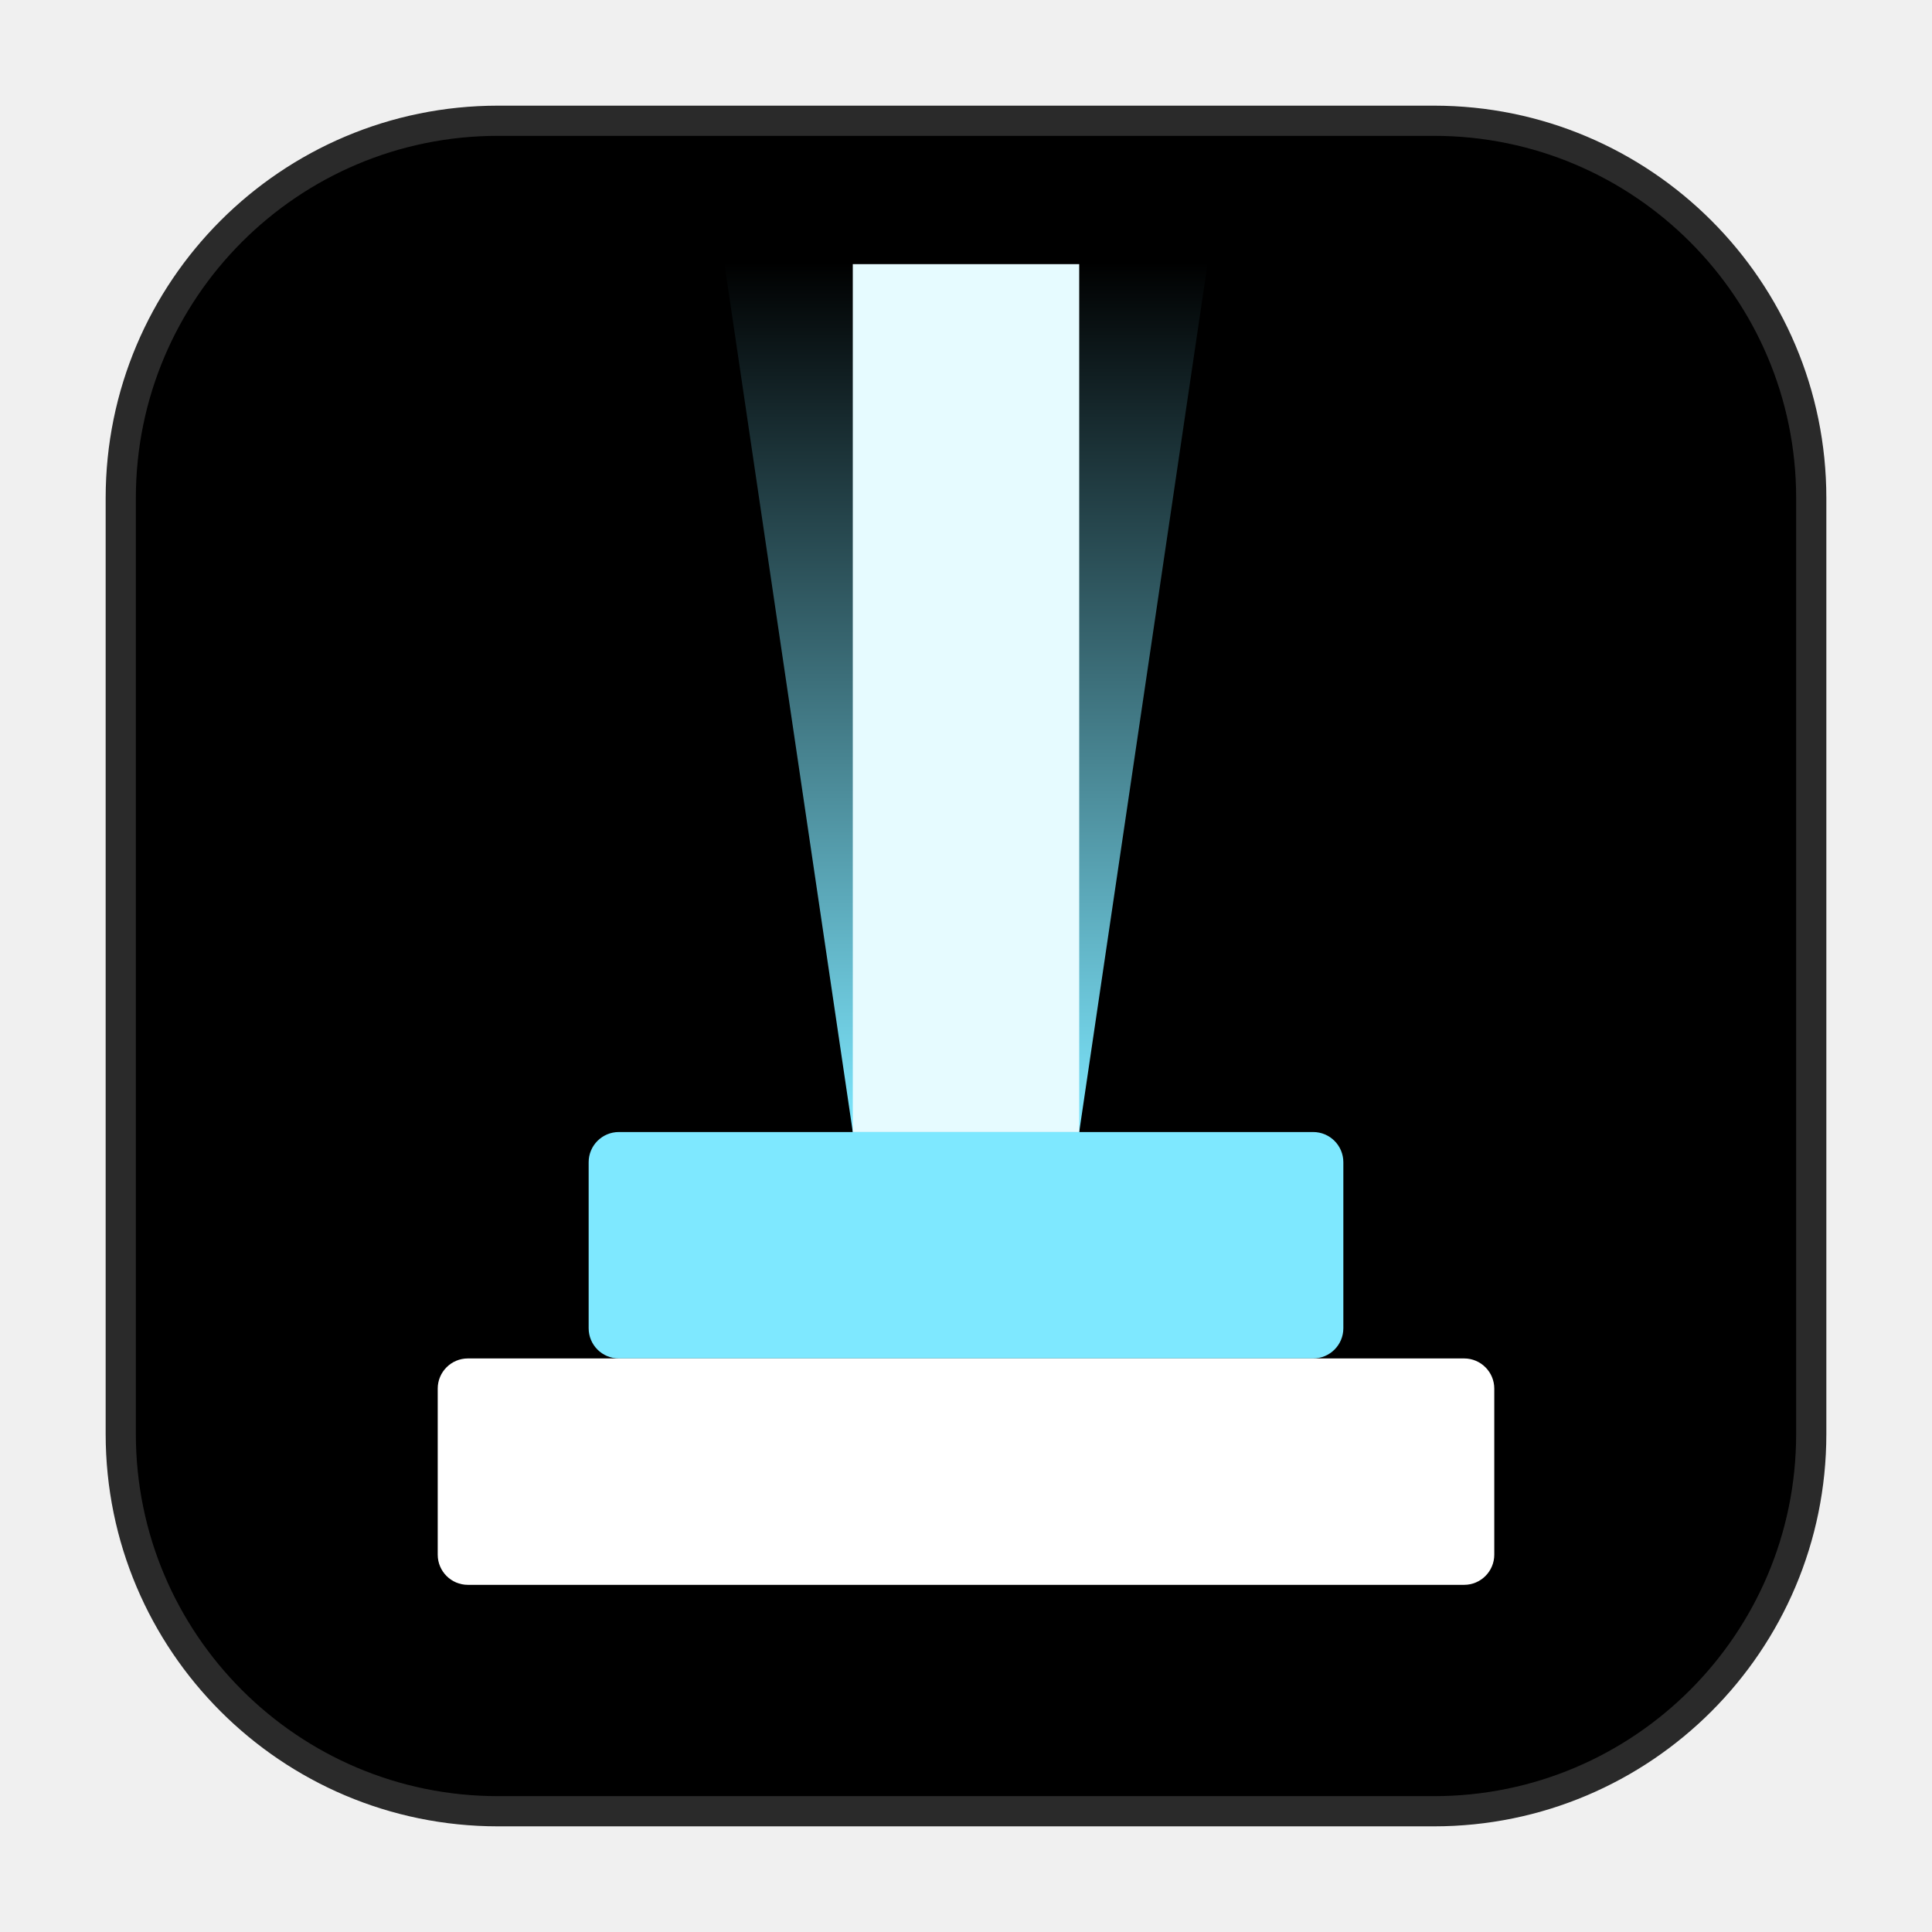
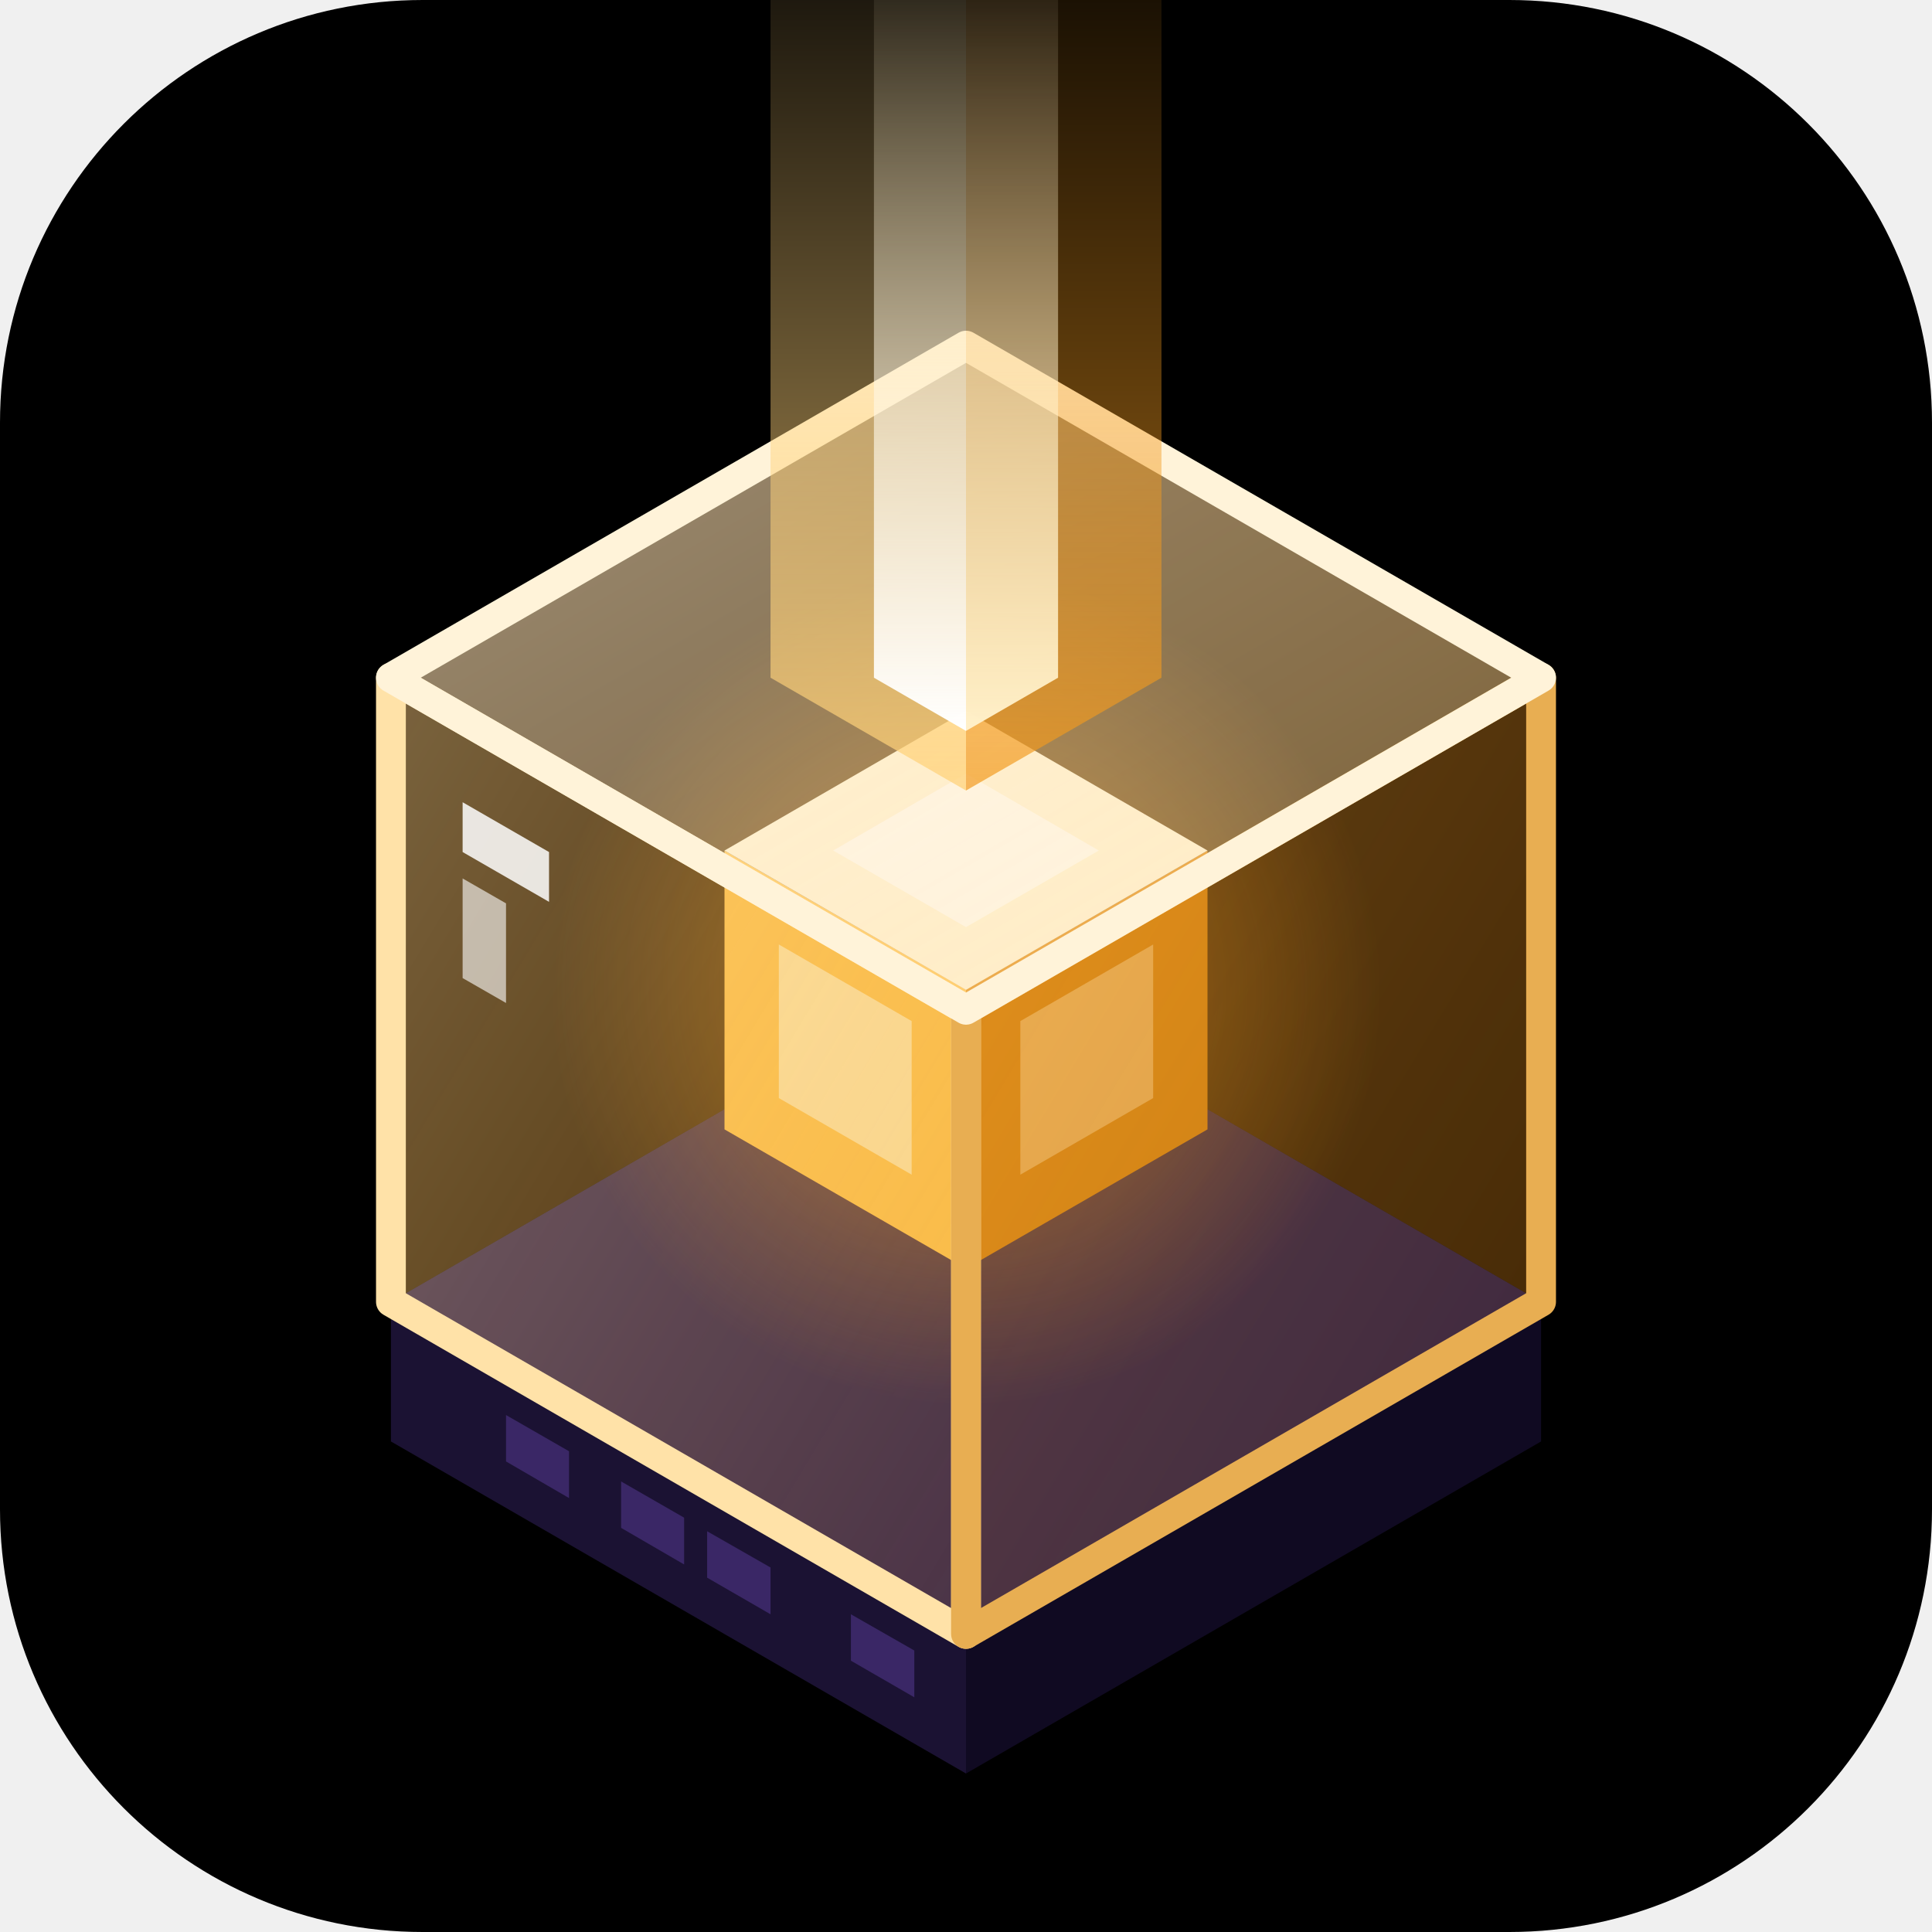
- <svg xmlns="http://www.w3.org/2000/svg" viewBox="0 0 1024 1024">
+ <svg xmlns="http://www.w3.org/2000/svg" viewBox="0 0 512 512" width="512" height="512">
  <defs>
-     <linearGradient id="beam" x1="0" y1="1" x2="0" y2="0">
-       <stop offset="0" stop-color="#7ee8ff" />
-       <stop offset="1" stop-color="#7ee8ff" stop-opacity="0" />
+     <linearGradient id="bOL" x1="0" y1="1" x2="0" y2="0">
+       <stop offset="0" stop-color="#ffd27a" stop-opacity="0.75" />
+       <stop offset="1" stop-color="#ffd27a" stop-opacity="0" />
    </linearGradient>
+     <linearGradient id="bOR" x1="0" y1="1" x2="0" y2="0">
+       <stop offset="0" stop-color="#f29a1f" stop-opacity="0.7" />
+       <stop offset="1" stop-color="#f29a1f" stop-opacity="0" />
+     </linearGradient>
+     <linearGradient id="bIL" x1="0" y1="1" x2="0" y2="0">
+       <stop offset="0" stop-color="#ffffff" />
+       <stop offset="0.9" stop-color="#fff0c9" stop-opacity="0" />
+     </linearGradient>
+     <linearGradient id="bIR" x1="0" y1="1" x2="0" y2="0">
+       <stop offset="0" stop-color="#fff0c9" />
+       <stop offset="0.9" stop-color="#fff0c9" stop-opacity="0" />
+     </linearGradient>
+     <radialGradient id="glow">
+       <stop offset="0" stop-color="#ffd27a" stop-opacity="0.9" />
+       <stop offset="0.45" stop-color="#f29a1f" stop-opacity="0.35" />
+       <stop offset="1" stop-color="#f29a1f" stop-opacity="0" />
+     </radialGradient>
+     <linearGradient id="gL" x1="0" y1="0" x2="1" y2="1">
+       <stop offset="0" stop-color="#ffe0a0" stop-opacity="0.38" />
+       <stop offset="1" stop-color="#e09a2a" stop-opacity="0.18" />
+     </linearGradient>
+     <linearGradient id="gR" x1="0" y1="0" x2="1" y2="1">
+       <stop offset="0" stop-color="#eaa33c" stop-opacity="0.30" />
+       <stop offset="1" stop-color="#7a4708" stop-opacity="0.22" />
+     </linearGradient>
+     <linearGradient id="gT" x1="0" y1="0" x2="1" y2="1">
+       <stop offset="0" stop-color="#fff4dc" stop-opacity="0.55" />
+       <stop offset="1" stop-color="#ffd894" stop-opacity="0.35" />
+     </linearGradient>
+     <clipPath id="tile">
+       <rect width="512" height="512" rx="112" />
+     </clipPath>
  </defs>
-   <rect x="64" y="64" width="896" height="896" rx="200" fill="#000" />
-   <rect x="64" y="64" width="896" height="896" rx="200" fill="none" stroke="#2a2a2a" stroke-width="16" />
-   <polygon points="452,600 572,600 640,140 384,140" fill="url(#beam)" />
-   <rect x="452" y="140" width="120" height="460" fill="#e6fbff" />
-   <rect x="312" y="600" width="400" height="120" rx="16" fill="#7ee8ff" />
-   <rect x="232" y="720" width="560" height="120" rx="16" fill="#ffffff" />
+   <rect width="512" height="512" rx="112" fill="#000" />
+   <g clip-path="url(#tile)">
+     <polygon points="103.6,345.0 256.0,433.0 256.0,470.0 103.6,382.0" fill="#1b1233" />
+     <polygon points="408.4,345.0 256.0,433.0 256.0,470.0 408.4,382.0" fill="#100a22" />
+     <polygon points="256.0,257.0 408.4,345.0 256.0,433.0 103.6,345.0" fill="#2a1d4d" />
+     <polygon points="134.1,375.0 150.8,384.6 150.8,397.0 134.1,387.3" fill="#3a2766" />
+     <polygon points="164.6,392.6 181.3,402.2 181.3,414.6 164.6,404.9" fill="#3a2766" />
+     <polygon points="187.4,405.8 204.2,415.4 204.2,427.8 187.4,418.1" fill="#3a2766" />
+     <polygon points="225.5,427.8 242.3,437.4 242.3,449.8 225.5,440.1" fill="#3a2766" />
+     <polygon points="256.0,91.6 103.6,179.6 103.6,345.0 256.0,257.0" fill="#4a2a05" opacity="0.55" />
+     <polygon points="256.0,91.6 408.4,179.6 408.4,345.0 256.0,257.0" fill="#5c3608" opacity="0.55" />
+     <circle cx="256.0" cy="262.3" r="110.0" fill="url(#glow)" />
+     <polygon points="192.0,225.4 256.0,262.3 256.0,336.2 192.0,299.3" fill="#ffc24d" />
+     <polygon points="320.0,225.4 256.0,262.3 256.0,336.2 320.0,299.3" fill="#e08a12" />
+     <polygon points="256.0,188.4 320.0,225.4 256.0,262.3 192.0,225.4" fill="#fff6df" />
+     <polygon points="206.4,250.3 241.6,270.6 241.6,311.3 206.4,291.0" fill="#ffe3a3" />
+     <polygon points="305.6,250.3 270.4,270.6 270.4,311.3 305.6,291.0" fill="#f2b55a" />
+     <polygon points="256.0,205.0 291.2,225.4 256.0,245.7 220.8,225.4" fill="#ffffff" />
+     <polygon points="103.6,179.6 256.0,267.6 256.0,433.0 103.6,345.0" fill="url(#gL)" />
+     <polygon points="408.4,179.6 256.0,267.6 256.0,433.0 408.4,345.0" fill="url(#gR)" />
+     <polygon points="256.0,91.6 408.4,179.6 256.0,267.6 103.6,179.6" fill="url(#gT)" />
+     <polygon points="103.6,179.6 256.0,267.6 256.0,433.0 103.6,345.0" fill="none" stroke="#ffe2a8" stroke-width="7.9" stroke-linejoin="round" />
+     <polygon points="408.4,179.6 256.0,267.6 256.0,433.0 408.4,345.0" fill="none" stroke="#e8ae52" stroke-width="7.9" stroke-linejoin="round" />
+     <polygon points="256.0,91.6 408.4,179.6 256.0,267.6 103.6,179.6" fill="none" stroke="#fff3d9" stroke-width="7.9" stroke-linejoin="round" />
+     <polygon points="122.6,212.6 145.5,225.8 145.5,239.0 122.6,225.8" fill="#fff" opacity="0.85" />
+     <polygon points="122.6,232.8 134.1,239.4 134.1,265.8 122.6,259.2" fill="#fff" opacity="0.6" />
+     <polygon points="204.2,179.6 256.0,209.5 256.0,-40.0 204.2,-40.0" fill="url(#bOL)" />
+     <polygon points="256.0,209.5 307.8,179.6 307.8,-40.0 256.0,-40.0" fill="url(#bOR)" />
+     <polygon points="231.6,179.6 256.0,193.7 256.0,-40.0 231.6,-40.0" fill="url(#bIL)" />
+     <polygon points="256.0,193.7 280.4,179.6 280.4,-40.0 256.0,-40.0" fill="url(#bIR)" />
+   </g>
</svg>
